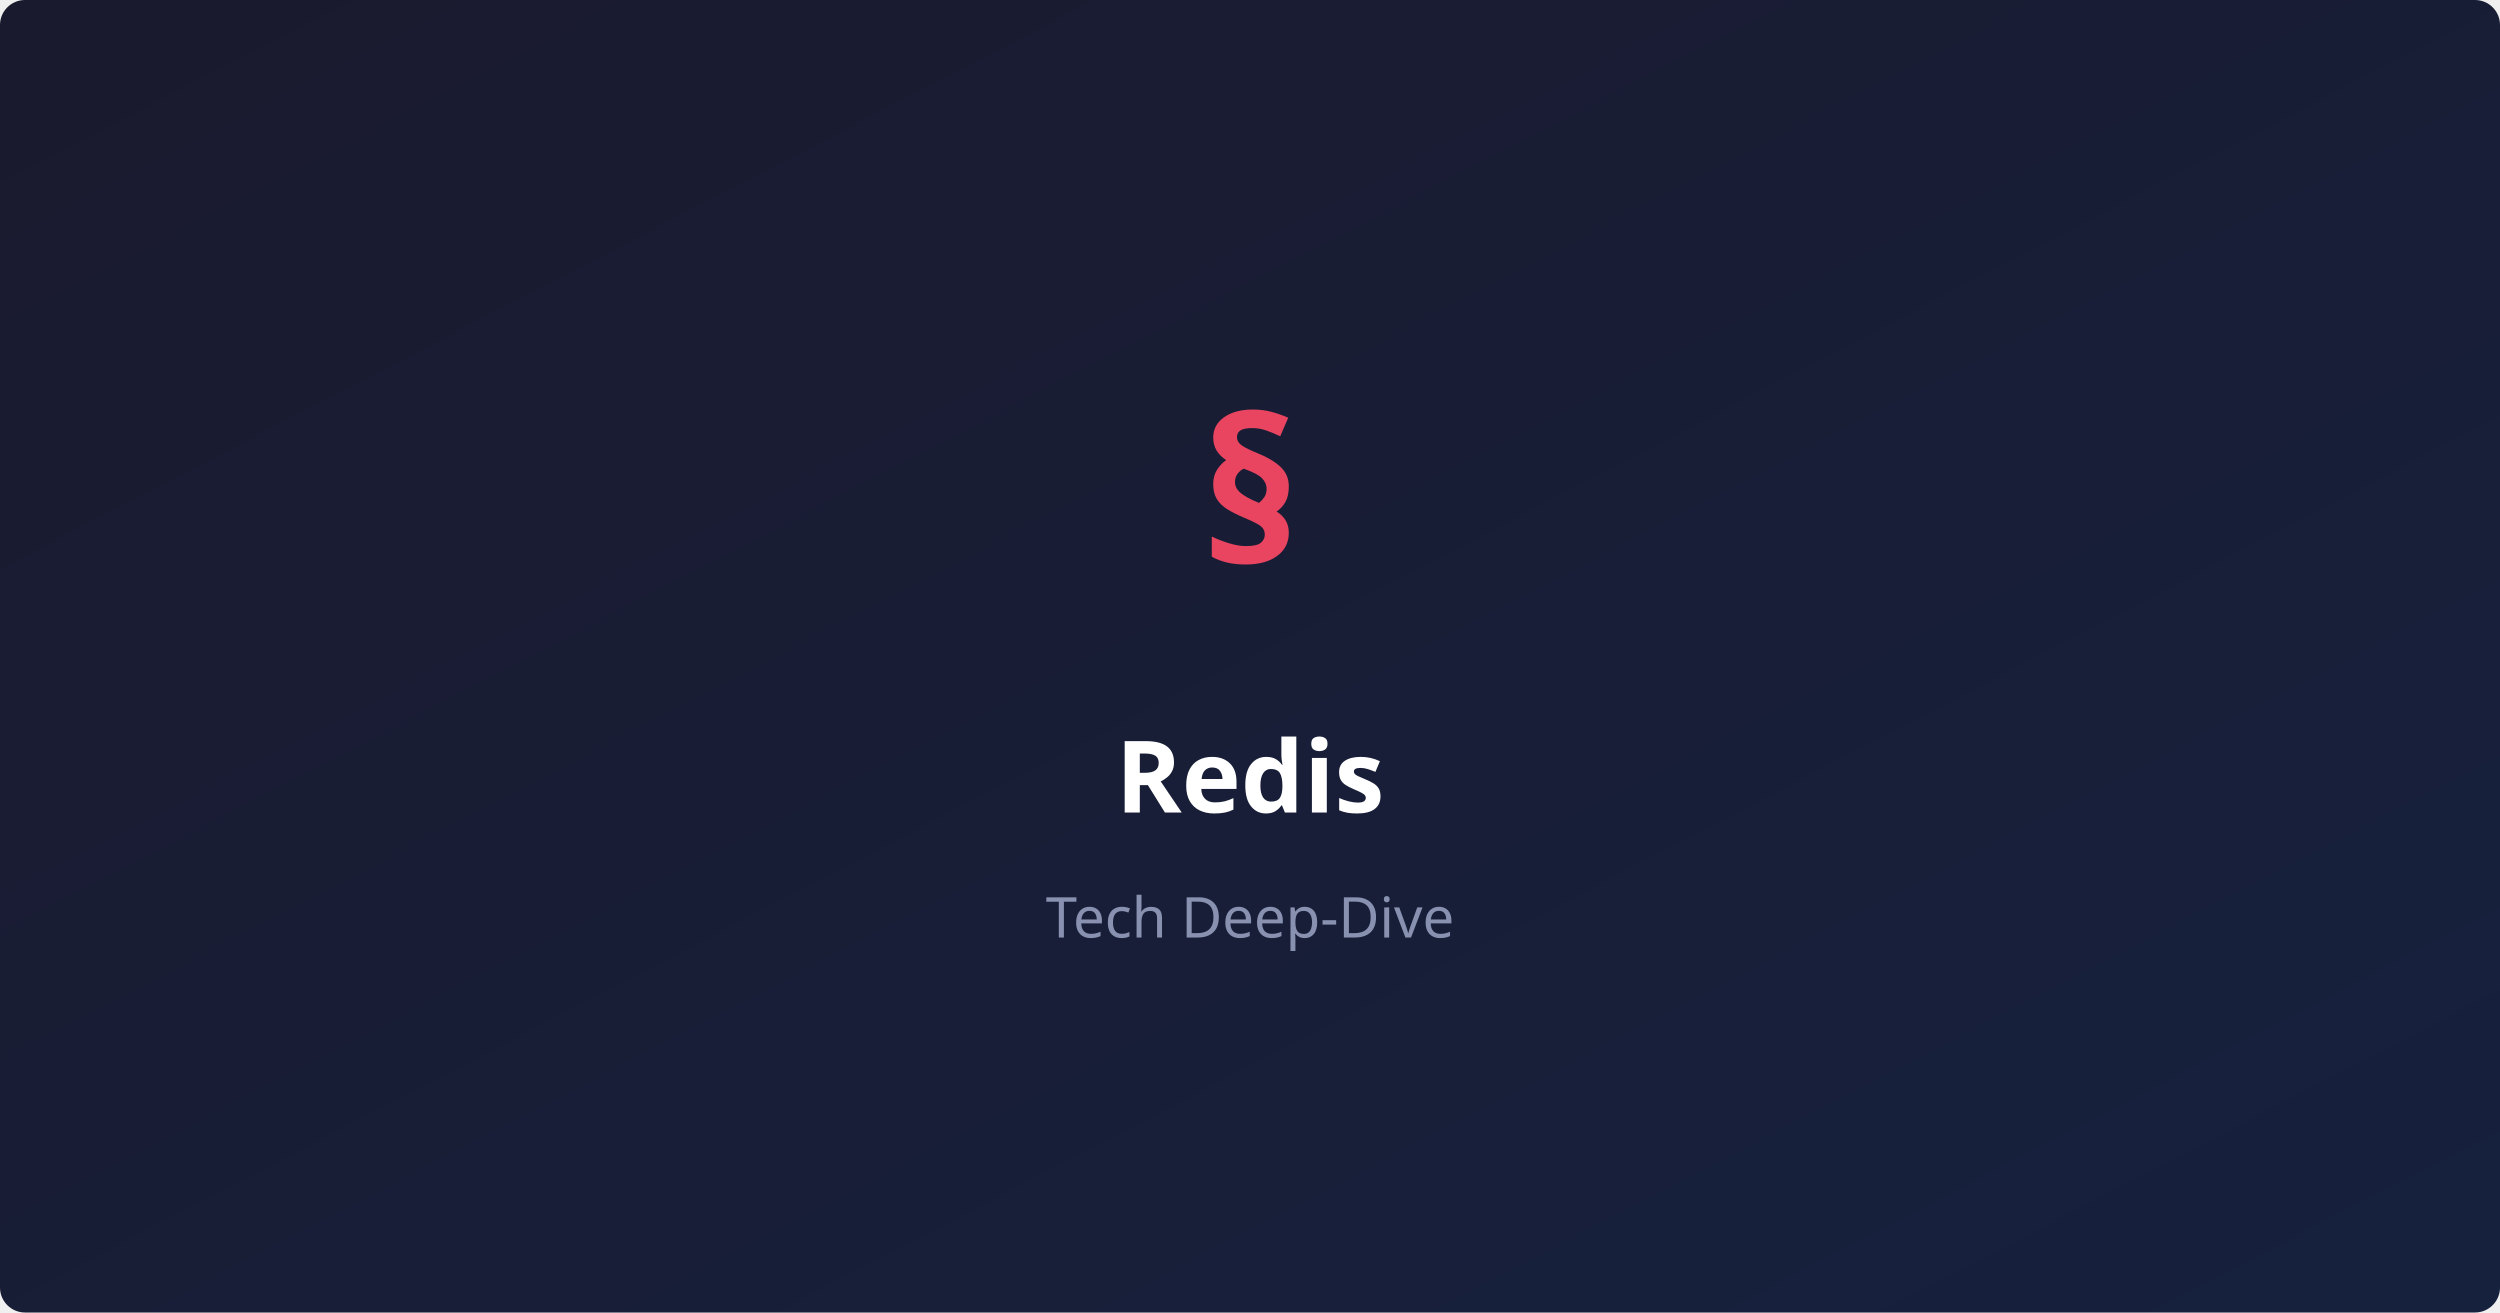
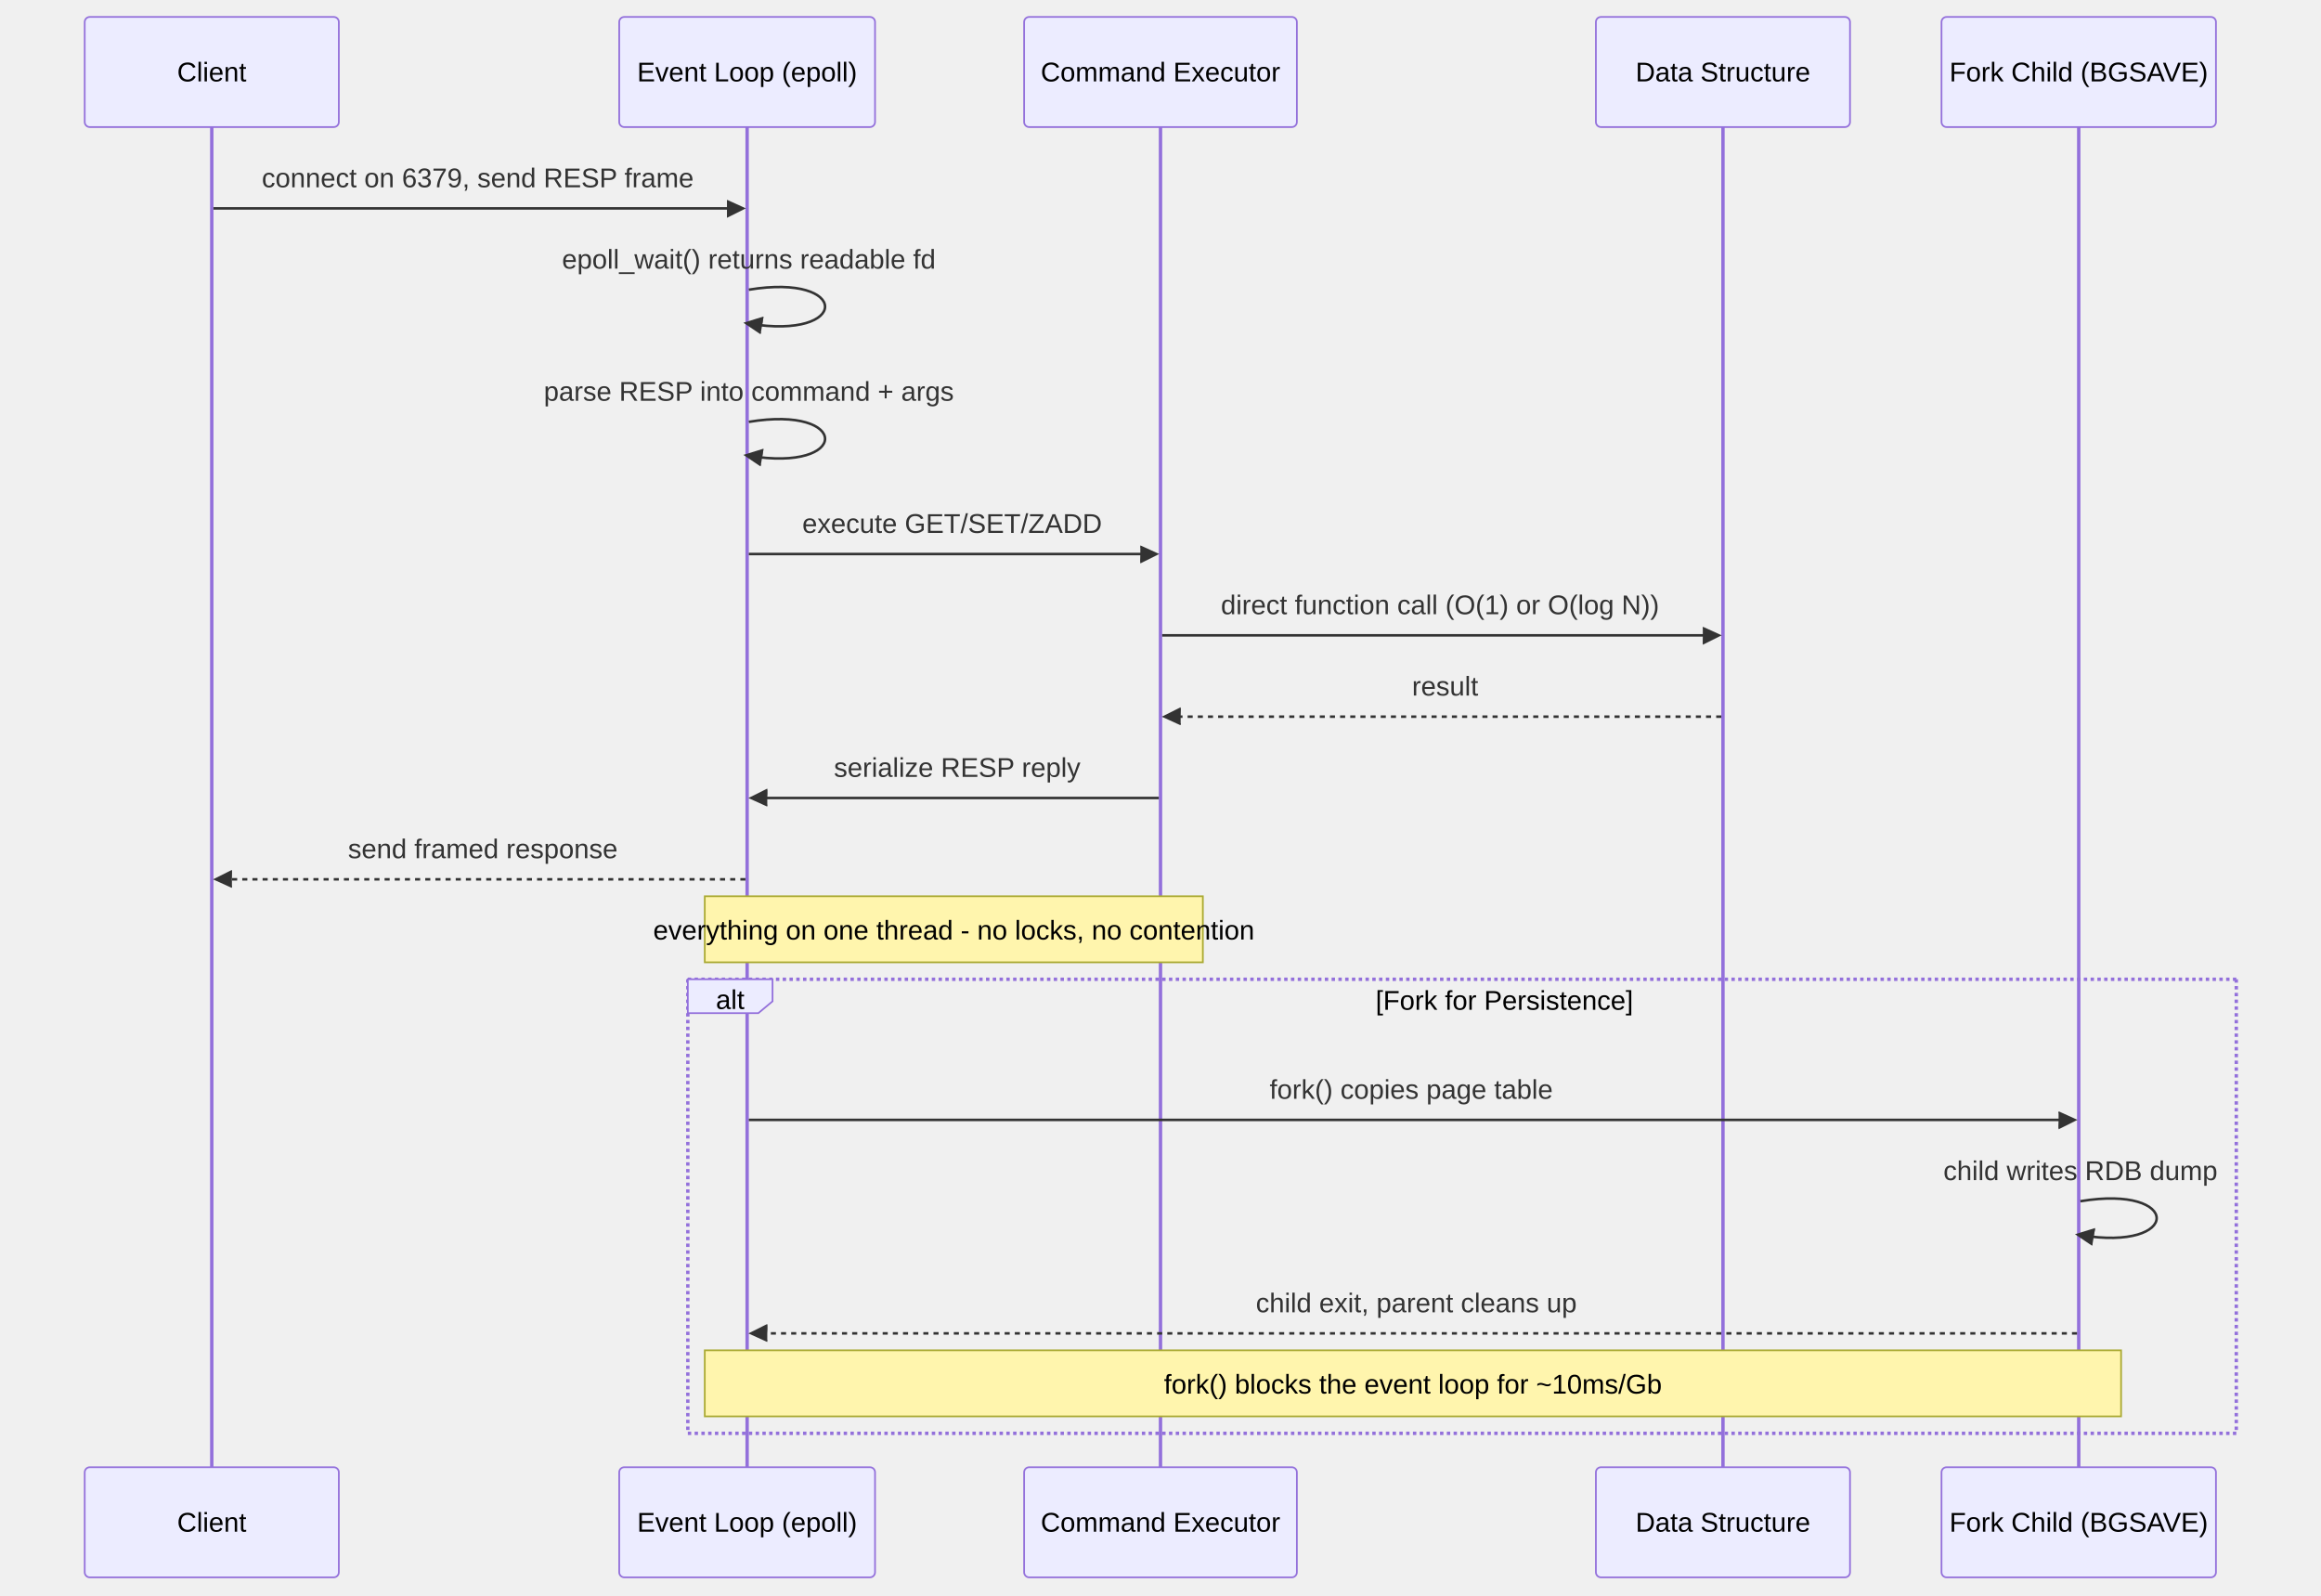
- <svg xmlns="http://www.w3.org/2000/svg" viewBox="0 0 800 420" width="800" height="420">
+ <svg xmlns="http://www.w3.org/2000/svg" id="container" width="1370" height="942" viewBox="-50 -10 1370 942" role="graphics-document document" aria-roledescription="sequence">
+   <g>
+     <rect x="1096" y="856" fill="#eaeaea" stroke="#666" width="162" height="65" name="FS" rx="3" ry="3" class="actor actor-bottom" />
+     <text x="1177" y="888.5" dominant-baseline="central" alignment-baseline="central" class="actor actor-box" style="text-anchor: middle; font-size: 16px; font-weight: 400;">
+       <tspan x="1177" dy="0">Fork Child (BGSAVE)</tspan>
+     </text>
+   </g>
+   <g>
+     <rect x="892" y="856" fill="#eaeaea" stroke="#666" width="150" height="65" name="DS" rx="3" ry="3" class="actor actor-bottom" />
+     <text x="967" y="888.5" dominant-baseline="central" alignment-baseline="central" class="actor actor-box" style="text-anchor: middle; font-size: 16px; font-weight: 400;">
+       <tspan x="967" dy="0">Data Structure</tspan>
+     </text>
+   </g>
+   <g>
+     <rect x="554.5" y="856" fill="#eaeaea" stroke="#666" width="161" height="65" name="EX" rx="3" ry="3" class="actor actor-bottom" />
+     <text x="635" y="888.5" dominant-baseline="central" alignment-baseline="central" class="actor actor-box" style="text-anchor: middle; font-size: 16px; font-weight: 400;">
+       <tspan x="635" dy="0">Command Executor</tspan>
+     </text>
+   </g>
+   <g>
+     <rect x="315.5" y="856" fill="#eaeaea" stroke="#666" width="151" height="65" name="EP" rx="3" ry="3" class="actor actor-bottom" />
+     <text x="391" y="888.5" dominant-baseline="central" alignment-baseline="central" class="actor actor-box" style="text-anchor: middle; font-size: 16px; font-weight: 400;">
+       <tspan x="391" dy="0">Event Loop (epoll)</tspan>
+     </text>
+   </g>
+   <g>
+     <rect x="0" y="856" fill="#eaeaea" stroke="#666" width="150" height="65" name="C" rx="3" ry="3" class="actor actor-bottom" />
+     <text x="75" y="888.5" dominant-baseline="central" alignment-baseline="central" class="actor actor-box" style="text-anchor: middle; font-size: 16px; font-weight: 400;">
+       <tspan x="75" dy="0">Client</tspan>
+     </text>
+   </g>
+   <g>
+     <line id="actor4" x1="1177" y1="65" x2="1177" y2="856" class="actor-line 200" stroke-width="0.5px" stroke="#999" name="FS" data-et="life-line" data-id="FS" />
+     <g id="root-4" data-et="participant" data-type="participant" data-id="FS">
+       <rect x="1096" y="0" fill="#eaeaea" stroke="#666" width="162" height="65" name="FS" rx="3" ry="3" class="actor actor-top" />
+       <text x="1177" y="32.5" dominant-baseline="central" alignment-baseline="central" class="actor actor-box" style="text-anchor: middle; font-size: 16px; font-weight: 400;">
+         <tspan x="1177" dy="0">Fork Child (BGSAVE)</tspan>
+       </text>
+     </g>
+   </g>
+   <g>
+     <line id="actor3" x1="967" y1="65" x2="967" y2="856" class="actor-line 200" stroke-width="0.5px" stroke="#999" name="DS" data-et="life-line" data-id="DS" />
+     <g id="root-3" data-et="participant" data-type="participant" data-id="DS">
+       <rect x="892" y="0" fill="#eaeaea" stroke="#666" width="150" height="65" name="DS" rx="3" ry="3" class="actor actor-top" />
+       <text x="967" y="32.5" dominant-baseline="central" alignment-baseline="central" class="actor actor-box" style="text-anchor: middle; font-size: 16px; font-weight: 400;">
+         <tspan x="967" dy="0">Data Structure</tspan>
+       </text>
+     </g>
+   </g>
+   <g>
+     <line id="actor2" x1="635" y1="65" x2="635" y2="856" class="actor-line 200" stroke-width="0.5px" stroke="#999" name="EX" data-et="life-line" data-id="EX" />
+     <g id="root-2" data-et="participant" data-type="participant" data-id="EX">
+       <rect x="554.5" y="0" fill="#eaeaea" stroke="#666" width="161" height="65" name="EX" rx="3" ry="3" class="actor actor-top" />
+       <text x="635" y="32.5" dominant-baseline="central" alignment-baseline="central" class="actor actor-box" style="text-anchor: middle; font-size: 16px; font-weight: 400;">
+         <tspan x="635" dy="0">Command Executor</tspan>
+       </text>
+     </g>
+   </g>
+   <g>
+     <line id="actor1" x1="391" y1="65" x2="391" y2="856" class="actor-line 200" stroke-width="0.5px" stroke="#999" name="EP" data-et="life-line" data-id="EP" />
+     <g id="root-1" data-et="participant" data-type="participant" data-id="EP">
+       <rect x="315.5" y="0" fill="#eaeaea" stroke="#666" width="151" height="65" name="EP" rx="3" ry="3" class="actor actor-top" />
+       <text x="391" y="32.5" dominant-baseline="central" alignment-baseline="central" class="actor actor-box" style="text-anchor: middle; font-size: 16px; font-weight: 400;">
+         <tspan x="391" dy="0">Event Loop (epoll)</tspan>
+       </text>
+     </g>
+   </g>
+   <g>
+     <line id="actor0" x1="75" y1="65" x2="75" y2="856" class="actor-line 200" stroke-width="0.5px" stroke="#999" name="C" data-et="life-line" data-id="C" />
+     <g id="root-0" data-et="participant" data-type="participant" data-id="C">
+       <rect x="0" y="0" fill="#eaeaea" stroke="#666" width="150" height="65" name="C" rx="3" ry="3" class="actor actor-top" />
+       <text x="75" y="32.5" dominant-baseline="central" alignment-baseline="central" class="actor actor-box" style="text-anchor: middle; font-size: 16px; font-weight: 400;">
+         <tspan x="75" dy="0">Client</tspan>
+       </text>
+     </g>
+   </g>
+   <style>#container{font-family:"trebuchet ms",verdana,arial,sans-serif;font-size:16px;fill:#333;}@keyframes edge-animation-frame{from{stroke-dashoffset:0;}}@keyframes dash{to{stroke-dashoffset:0;}}#container .edge-animation-slow{stroke-dasharray:9,5!important;stroke-dashoffset:900;animation:dash 50s linear infinite;stroke-linecap:round;}#container .edge-animation-fast{stroke-dasharray:9,5!important;stroke-dashoffset:900;animation:dash 20s linear infinite;stroke-linecap:round;}#container .error-icon{fill:#552222;}#container .error-text{fill:#552222;stroke:#552222;}#container .edge-thickness-normal{stroke-width:1px;}#container .edge-thickness-thick{stroke-width:3.5px;}#container .edge-pattern-solid{stroke-dasharray:0;}#container .edge-thickness-invisible{stroke-width:0;fill:none;}#container .edge-pattern-dashed{stroke-dasharray:3;}#container .edge-pattern-dotted{stroke-dasharray:2;}#container .marker{fill:#333333;stroke:#333333;}#container .marker.cross{stroke:#333333;}#container svg{font-family:"trebuchet ms",verdana,arial,sans-serif;font-size:16px;}#container p{margin:0;}#container .actor{stroke:#9370DB;fill:#ECECFF;stroke-width:1;}#container rect.actor.outer-path[data-look="neo"]{filter:drop-shadow(1px 2px 2px rgba(185, 185, 185, 1));}#container rect.note[data-look="neo"]{stroke:#aaaa33;fill:#fff5ad;filter:drop-shadow(1px 2px 2px rgba(185, 185, 185, 1));}#container text.actor&gt;tspan{fill:black;stroke:none;}#container .actor-line{stroke:#9370DB;}#container .innerArc{stroke-width:1.5;stroke-dasharray:none;}#container .messageLine0{stroke-width:1.5;stroke-dasharray:none;stroke:#333;}#container .messageLine1{stroke-width:1.5;stroke-dasharray:2,2;stroke:#333;}#container [id$="-arrowhead"] path{fill:#333;stroke:#333;}#container .sequenceNumber{fill:white;}#container [id$="-sequencenumber"]{fill:#333;}#container [id$="-crosshead"] path{fill:#333;stroke:#333;}#container .messageText{fill:#333;stroke:none;}#container .labelBox{stroke:#9370DB;fill:#ECECFF;filter:none;}#container .labelText,#container .labelText&gt;tspan{fill:black;stroke:none;}#container .loopText,#container .loopText&gt;tspan{fill:black;stroke:none;}#container .sectionTitle,#container .sectionTitle&gt;tspan{fill:black;stroke:none;}#container .loopLine{stroke-width:2px;stroke-dasharray:2,2;stroke:#9370DB;fill:#9370DB;}#container .note{stroke:#aaaa33;fill:#fff5ad;}#container .noteText,#container .noteText&gt;tspan{fill:black;stroke:none;font-weight:normal;}#container .activation0{fill:#f4f4f4;stroke:#666;}#container .activation1{fill:#f4f4f4;stroke:#666;}#container .activation2{fill:#f4f4f4;stroke:#666;}#container .actorPopupMenu{position:absolute;}#container .actorPopupMenuPanel{position:absolute;fill:#ECECFF;box-shadow:0px 8px 16px 0px rgba(0,0,0,0.2);filter:drop-shadow(3px 5px 2px rgb(0 0 0 / 0.4));}#container .actor-man circle,#container line{fill:#ECECFF;stroke-width:2px;}#container g rect.rect{filter:drop-shadow(1px 2px 2px rgba(185, 185, 185, 1));stroke:#9370DB;}#container .node .neo-node{stroke:#9370DB;}#container [data-look="neo"].node rect,#container [data-look="neo"].cluster rect,#container [data-look="neo"].node polygon{stroke:#9370DB;filter:drop-shadow(1px 2px 2px rgba(185, 185, 185, 1));}#container [data-look="neo"].node path{stroke:#9370DB;stroke-width:1px;}#container [data-look="neo"].node .outer-path{filter:drop-shadow(1px 2px 2px rgba(185, 185, 185, 1));}#container [data-look="neo"].node .neo-line path{stroke:#9370DB;filter:none;}#container [data-look="neo"].node circle{stroke:#9370DB;filter:drop-shadow(1px 2px 2px rgba(185, 185, 185, 1));}#container [data-look="neo"].node circle .state-start{fill:#000000;}#container [data-look="neo"].icon-shape .icon{fill:#9370DB;filter:drop-shadow(1px 2px 2px rgba(185, 185, 185, 1));}#container [data-look="neo"].icon-shape .icon-neo path{stroke:#9370DB;filter:drop-shadow(1px 2px 2px rgba(185, 185, 185, 1));}#container :root{--mermaid-font-family:"trebuchet ms",verdana,arial,sans-serif;}</style>
+   <g />
  <defs>
-     <linearGradient id="bg" x1="0" y1="0" x2="1" y2="1">
-       <stop offset="0%" stop-color="#1a1a2e" />
-       <stop offset="100%" stop-color="#16213e" />
-     </linearGradient>
+     <symbol id="container-computer" width="24" height="24">
+       <path transform="scale(.5)" d="M2 2v13h20v-13h-20zm18 11h-16v-9h16v9zm-10.228 6l.466-1h3.524l.467 1h-4.457zm14.228 3h-24l2-6h2.104l-1.33 4h18.45l-1.297-4h2.073l2 6zm-5-10h-14v-7h14v7z" />
+     </symbol>
  </defs>
-   <rect width="800" height="420" fill="url(#bg)" rx="8" />
-   <text x="400" y="180" text-anchor="middle" font-family="system-ui,sans-serif" font-size="64" font-weight="bold" fill="#e94560">§</text>
-   <text x="400" y="260" text-anchor="middle" font-family="system-ui,sans-serif" font-size="32" font-weight="bold" fill="#ffffff">Redis</text>
-   <text x="400" y="300" text-anchor="middle" font-family="system-ui,sans-serif" font-size="18" fill="#8892b0">Tech Deep-Dive</text>
+   <defs>
+     <symbol id="container-database" fill-rule="evenodd" clip-rule="evenodd">
+       <path transform="scale(.5)" d="M12.258.001l.256.004.255.005.253.008.251.01.249.012.247.015.246.016.242.019.241.02.239.023.236.024.233.027.231.028.229.031.225.032.223.034.22.036.217.038.214.04.211.041.208.043.205.045.201.046.198.048.194.05.191.051.187.053.183.054.18.056.175.057.172.059.168.06.163.061.16.063.155.064.15.066.074.033.073.033.071.034.07.034.069.035.068.035.067.035.066.035.064.036.064.036.062.036.06.036.06.037.058.037.058.037.055.038.055.038.053.038.052.038.051.039.05.039.048.039.047.039.045.04.044.04.043.04.041.04.04.041.039.041.037.041.036.041.034.041.033.042.032.042.03.042.029.042.027.042.026.043.024.043.023.043.021.043.02.043.018.044.017.043.015.044.013.044.012.044.011.045.009.044.007.045.006.045.004.045.002.045.001.045v17l-.001.045-.002.045-.004.045-.006.045-.007.045-.009.044-.011.045-.012.044-.013.044-.015.044-.017.043-.018.044-.02.043-.021.043-.023.043-.024.043-.026.043-.027.042-.029.042-.03.042-.032.042-.033.042-.034.041-.036.041-.037.041-.039.041-.04.041-.041.04-.043.04-.044.04-.045.04-.047.039-.048.039-.05.039-.051.039-.052.038-.053.038-.055.038-.055.038-.058.037-.058.037-.06.037-.06.036-.062.036-.064.036-.064.036-.066.035-.067.035-.068.035-.069.035-.07.034-.071.034-.073.033-.074.033-.15.066-.155.064-.16.063-.163.061-.168.06-.172.059-.175.057-.18.056-.183.054-.187.053-.191.051-.194.05-.198.048-.201.046-.205.045-.208.043-.211.041-.214.04-.217.038-.22.036-.223.034-.225.032-.229.031-.231.028-.233.027-.236.024-.239.023-.241.02-.242.019-.246.016-.247.015-.249.012-.251.01-.253.008-.255.005-.256.004-.258.001-.258-.001-.256-.004-.255-.005-.253-.008-.251-.01-.249-.012-.247-.015-.245-.016-.243-.019-.241-.02-.238-.023-.236-.024-.234-.027-.231-.028-.228-.031-.226-.032-.223-.034-.22-.036-.217-.038-.214-.04-.211-.041-.208-.043-.204-.045-.201-.046-.198-.048-.195-.05-.19-.051-.187-.053-.184-.054-.179-.056-.176-.057-.172-.059-.167-.06-.164-.061-.159-.063-.155-.064-.151-.066-.074-.033-.072-.033-.072-.034-.07-.034-.069-.035-.068-.035-.067-.035-.066-.035-.064-.036-.063-.036-.062-.036-.061-.036-.06-.037-.058-.037-.057-.037-.056-.038-.055-.038-.053-.038-.052-.038-.051-.039-.049-.039-.049-.039-.046-.039-.046-.04-.044-.04-.043-.04-.041-.04-.04-.041-.039-.041-.037-.041-.036-.041-.034-.041-.033-.042-.032-.042-.03-.042-.029-.042-.027-.042-.026-.043-.024-.043-.023-.043-.021-.043-.02-.043-.018-.044-.017-.043-.015-.044-.013-.044-.012-.044-.011-.045-.009-.044-.007-.045-.006-.045-.004-.045-.002-.045-.001-.045v-17l.001-.045.002-.045.004-.045.006-.045.007-.045.009-.044.011-.045.012-.044.013-.044.015-.044.017-.043.018-.044.02-.043.021-.043.023-.043.024-.043.026-.043.027-.042.029-.042.03-.042.032-.042.033-.042.034-.041.036-.041.037-.041.039-.041.04-.041.041-.04.043-.04.044-.04.046-.04.046-.039.049-.039.049-.039.051-.039.052-.038.053-.038.055-.038.056-.038.057-.037.058-.037.06-.037.061-.036.062-.036.063-.036.064-.036.066-.035.067-.035.068-.035.069-.035.07-.034.072-.034.072-.033.074-.033.151-.066.155-.064.159-.063.164-.061.167-.06.172-.059.176-.057.179-.056.184-.054.187-.053.19-.051.195-.05.198-.048.201-.046.204-.045.208-.043.211-.041.214-.04.217-.038.22-.036.223-.034.226-.032.228-.031.231-.028.234-.027.236-.024.238-.023.241-.02.243-.019.245-.016.247-.015.249-.012.251-.01.253-.008.255-.005.256-.004.258-.001.258.001zm-9.258 20.499v.01l.001.021.003.021.004.022.005.021.006.022.007.022.009.023.01.022.011.023.012.023.013.023.015.023.016.024.017.023.018.024.019.024.021.024.022.025.023.024.024.025.052.049.056.05.061.051.066.051.07.051.075.051.079.052.084.052.088.052.092.052.097.052.102.051.105.052.11.052.114.051.119.051.123.051.127.05.131.05.135.05.139.048.144.049.147.047.152.047.155.047.16.045.163.045.167.043.171.043.176.041.178.041.183.039.187.039.19.037.194.035.197.035.202.033.204.031.209.03.212.029.216.027.219.025.222.024.226.021.23.02.233.018.236.016.24.015.243.012.246.01.249.008.253.005.256.004.259.001.26-.001.257-.004.254-.005.25-.008.247-.011.244-.012.241-.014.237-.016.233-.018.231-.021.226-.021.224-.024.22-.026.216-.027.212-.028.21-.031.205-.031.202-.034.198-.034.194-.036.191-.037.187-.039.183-.04.179-.04.175-.042.172-.043.168-.044.163-.045.16-.046.155-.046.152-.047.148-.048.143-.049.139-.049.136-.05.131-.05.126-.05.123-.051.118-.052.114-.051.11-.052.106-.052.101-.052.096-.052.092-.052.088-.053.083-.051.079-.052.074-.052.07-.051.065-.051.06-.051.056-.05.051-.05.023-.024.023-.025.021-.024.02-.024.019-.024.018-.024.017-.024.015-.023.014-.024.013-.023.012-.023.01-.023.01-.022.008-.022.006-.022.006-.022.004-.022.004-.021.001-.021.001-.021v-4.127l-.077.055-.08.053-.083.054-.085.053-.087.052-.09.052-.093.051-.095.05-.097.05-.1.049-.102.049-.105.048-.106.047-.109.047-.111.046-.114.045-.115.045-.118.044-.12.043-.122.042-.124.042-.126.041-.128.04-.13.04-.132.038-.134.038-.135.037-.138.037-.139.035-.142.035-.143.034-.144.033-.147.032-.148.031-.15.03-.151.03-.153.029-.154.027-.156.027-.158.026-.159.025-.161.024-.162.023-.163.022-.165.021-.166.02-.167.019-.169.018-.169.017-.171.016-.173.015-.173.014-.175.013-.175.012-.177.011-.178.01-.179.008-.179.008-.181.006-.182.005-.182.004-.184.003-.184.002h-.37l-.184-.002-.184-.003-.182-.004-.182-.005-.181-.006-.179-.008-.179-.008-.178-.01-.176-.011-.176-.012-.175-.013-.173-.014-.172-.015-.171-.016-.17-.017-.169-.018-.167-.019-.166-.02-.165-.021-.163-.022-.162-.023-.161-.024-.159-.025-.157-.026-.156-.027-.155-.027-.153-.029-.151-.03-.15-.03-.148-.031-.146-.032-.145-.033-.143-.034-.141-.035-.14-.035-.137-.037-.136-.037-.134-.038-.132-.038-.13-.04-.128-.04-.126-.041-.124-.042-.122-.042-.12-.044-.117-.043-.116-.045-.113-.045-.112-.046-.109-.047-.106-.047-.105-.048-.102-.049-.1-.049-.097-.05-.095-.05-.093-.052-.09-.051-.087-.052-.085-.053-.083-.054-.08-.054-.077-.054v4.127zm0-5.654v.011l.001.021.003.021.004.021.005.022.006.022.007.022.009.022.01.022.011.023.012.023.013.023.015.024.016.023.017.024.018.024.019.024.021.024.022.024.023.025.024.024.052.05.056.05.061.05.066.051.07.051.075.052.079.051.084.052.088.052.092.052.097.052.102.052.105.052.11.051.114.051.119.052.123.05.127.051.131.05.135.049.139.049.144.048.147.048.152.047.155.046.16.045.163.045.167.044.171.042.176.042.178.04.183.04.187.038.19.037.194.036.197.034.202.033.204.032.209.03.212.028.216.027.219.025.222.024.226.022.23.02.233.018.236.016.24.014.243.012.246.01.249.008.253.006.256.003.259.001.26-.001.257-.003.254-.006.25-.008.247-.01.244-.012.241-.015.237-.016.233-.018.231-.02.226-.022.224-.024.22-.025.216-.027.212-.029.21-.03.205-.032.202-.033.198-.035.194-.036.191-.037.187-.039.183-.039.179-.041.175-.042.172-.043.168-.044.163-.045.16-.045.155-.047.152-.047.148-.048.143-.048.139-.05.136-.049.131-.05.126-.051.123-.051.118-.051.114-.052.11-.052.106-.052.101-.052.096-.052.092-.052.088-.052.083-.052.079-.052.074-.051.07-.052.065-.051.06-.05.056-.051.051-.049.023-.025.023-.024.021-.025.02-.024.019-.024.018-.024.017-.024.015-.023.014-.023.013-.024.012-.022.01-.023.01-.023.008-.022.006-.022.006-.022.004-.021.004-.022.001-.021.001-.021v-4.139l-.077.054-.08.054-.083.054-.085.052-.087.053-.09.051-.093.051-.095.051-.097.05-.1.049-.102.049-.105.048-.106.047-.109.047-.111.046-.114.045-.115.044-.118.044-.12.044-.122.042-.124.042-.126.041-.128.04-.13.039-.132.039-.134.038-.135.037-.138.036-.139.036-.142.035-.143.033-.144.033-.147.033-.148.031-.15.03-.151.03-.153.028-.154.028-.156.027-.158.026-.159.025-.161.024-.162.023-.163.022-.165.021-.166.02-.167.019-.169.018-.169.017-.171.016-.173.015-.173.014-.175.013-.175.012-.177.011-.178.009-.179.009-.179.007-.181.007-.182.005-.182.004-.184.003-.184.002h-.37l-.184-.002-.184-.003-.182-.004-.182-.005-.181-.007-.179-.007-.179-.009-.178-.009-.176-.011-.176-.012-.175-.013-.173-.014-.172-.015-.171-.016-.17-.017-.169-.018-.167-.019-.166-.02-.165-.021-.163-.022-.162-.023-.161-.024-.159-.025-.157-.026-.156-.027-.155-.028-.153-.028-.151-.03-.15-.03-.148-.031-.146-.033-.145-.033-.143-.033-.141-.035-.14-.036-.137-.036-.136-.037-.134-.038-.132-.039-.13-.039-.128-.04-.126-.041-.124-.042-.122-.043-.12-.043-.117-.044-.116-.044-.113-.046-.112-.046-.109-.046-.106-.047-.105-.048-.102-.049-.1-.049-.097-.05-.095-.051-.093-.051-.09-.051-.087-.053-.085-.052-.083-.054-.08-.054-.077-.054v4.139zm0-5.666v.011l.001.02.003.022.004.021.005.022.006.021.007.022.009.023.01.022.011.023.012.023.013.023.015.023.016.024.017.024.018.023.019.024.021.025.022.024.023.024.024.025.052.05.056.05.061.05.066.051.07.051.075.052.079.051.084.052.088.052.092.052.097.052.102.052.105.051.11.052.114.051.119.051.123.051.127.05.131.05.135.05.139.049.144.048.147.048.152.047.155.046.16.045.163.045.167.043.171.043.176.042.178.04.183.04.187.038.19.037.194.036.197.034.202.033.204.032.209.03.212.028.216.027.219.025.222.024.226.021.23.02.233.018.236.017.24.014.243.012.246.01.249.008.253.006.256.003.259.001.26-.001.257-.003.254-.006.25-.008.247-.01.244-.013.241-.014.237-.016.233-.018.231-.02.226-.022.224-.024.22-.025.216-.027.212-.029.21-.03.205-.032.202-.033.198-.035.194-.036.191-.037.187-.039.183-.039.179-.041.175-.042.172-.043.168-.044.163-.045.16-.045.155-.047.152-.047.148-.048.143-.049.139-.049.136-.049.131-.051.126-.05.123-.051.118-.052.114-.051.11-.052.106-.052.101-.052.096-.052.092-.052.088-.052.083-.052.079-.052.074-.052.07-.051.065-.051.06-.051.056-.05.051-.049.023-.025.023-.025.021-.024.02-.024.019-.024.018-.024.017-.024.015-.023.014-.024.013-.023.012-.023.01-.022.01-.023.008-.022.006-.022.006-.022.004-.022.004-.021.001-.021.001-.021v-4.153l-.077.054-.08.054-.083.053-.085.053-.087.053-.09.051-.093.051-.095.051-.097.05-.1.049-.102.048-.105.048-.106.048-.109.046-.111.046-.114.046-.115.044-.118.044-.12.043-.122.043-.124.042-.126.041-.128.04-.13.039-.132.039-.134.038-.135.037-.138.036-.139.036-.142.034-.143.034-.144.033-.147.032-.148.032-.15.03-.151.03-.153.028-.154.028-.156.027-.158.026-.159.024-.161.024-.162.023-.163.023-.165.021-.166.02-.167.019-.169.018-.169.017-.171.016-.173.015-.173.014-.175.013-.175.012-.177.01-.178.01-.179.009-.179.007-.181.006-.182.006-.182.004-.184.003-.184.001-.185.001-.185-.001-.184-.001-.184-.003-.182-.004-.182-.006-.181-.006-.179-.007-.179-.009-.178-.01-.176-.01-.176-.012-.175-.013-.173-.014-.172-.015-.171-.016-.17-.017-.169-.018-.167-.019-.166-.02-.165-.021-.163-.023-.162-.023-.161-.024-.159-.024-.157-.026-.156-.027-.155-.028-.153-.028-.151-.03-.15-.03-.148-.032-.146-.032-.145-.033-.143-.034-.141-.034-.14-.036-.137-.036-.136-.037-.134-.038-.132-.039-.13-.039-.128-.041-.126-.041-.124-.041-.122-.043-.12-.043-.117-.044-.116-.044-.113-.046-.112-.046-.109-.046-.106-.048-.105-.048-.102-.048-.1-.05-.097-.049-.095-.051-.093-.051-.09-.052-.087-.052-.085-.053-.083-.053-.08-.054-.077-.054v4.153zm8.74-8.179l-.257.004-.254.005-.25.008-.247.011-.244.012-.241.014-.237.016-.233.018-.231.021-.226.022-.224.023-.22.026-.216.027-.212.028-.21.031-.205.032-.202.033-.198.034-.194.036-.191.038-.187.038-.183.04-.179.041-.175.042-.172.043-.168.043-.163.045-.16.046-.155.046-.152.048-.148.048-.143.048-.139.049-.136.05-.131.05-.126.051-.123.051-.118.051-.114.052-.11.052-.106.052-.101.052-.096.052-.092.052-.088.052-.083.052-.079.052-.074.051-.07.052-.065.051-.06.05-.056.05-.051.05-.023.025-.023.024-.021.024-.02.025-.019.024-.018.024-.017.023-.015.024-.014.023-.013.023-.012.023-.01.023-.01.022-.008.022-.006.023-.006.021-.004.022-.004.021-.001.021-.001.021.001.021.001.021.004.021.004.022.006.021.006.023.008.022.01.022.01.023.012.023.013.023.014.023.015.024.017.023.018.024.019.024.02.025.021.024.023.024.023.025.051.05.056.05.06.05.065.051.07.052.074.051.079.052.083.052.088.052.092.052.096.052.101.052.106.052.11.052.114.052.118.051.123.051.126.051.131.05.136.05.139.049.143.048.148.048.152.048.155.046.16.046.163.045.168.043.172.043.175.042.179.041.183.04.187.038.191.038.194.036.198.034.202.033.205.032.21.031.212.028.216.027.22.026.224.023.226.022.231.021.233.018.237.016.241.014.244.012.247.011.25.008.254.005.257.004.26.001.26-.001.257-.004.254-.005.25-.008.247-.011.244-.012.241-.014.237-.016.233-.018.231-.021.226-.022.224-.023.22-.026.216-.027.212-.028.21-.031.205-.032.202-.033.198-.034.194-.036.191-.038.187-.038.183-.04.179-.041.175-.042.172-.043.168-.043.163-.045.16-.046.155-.046.152-.048.148-.048.143-.048.139-.049.136-.05.131-.05.126-.051.123-.051.118-.051.114-.052.11-.052.106-.052.101-.052.096-.052.092-.052.088-.052.083-.052.079-.052.074-.051.07-.052.065-.051.06-.05.056-.05.051-.05.023-.025.023-.024.021-.024.02-.025.019-.024.018-.024.017-.023.015-.024.014-.023.013-.023.012-.023.01-.023.01-.022.008-.022.006-.023.006-.021.004-.022.004-.021.001-.021.001-.021-.001-.021-.001-.021-.004-.021-.004-.022-.006-.021-.006-.023-.008-.022-.01-.022-.01-.023-.012-.023-.013-.023-.014-.023-.015-.024-.017-.023-.018-.024-.019-.024-.02-.025-.021-.024-.023-.024-.023-.025-.051-.05-.056-.05-.06-.05-.065-.051-.07-.052-.074-.051-.079-.052-.083-.052-.088-.052-.092-.052-.096-.052-.101-.052-.106-.052-.11-.052-.114-.052-.118-.051-.123-.051-.126-.051-.131-.05-.136-.05-.139-.049-.143-.048-.148-.048-.152-.048-.155-.046-.16-.046-.163-.045-.168-.043-.172-.043-.175-.042-.179-.041-.183-.04-.187-.038-.191-.038-.194-.036-.198-.034-.202-.033-.205-.032-.21-.031-.212-.028-.216-.027-.22-.026-.224-.023-.226-.022-.231-.021-.233-.018-.237-.016-.241-.014-.244-.012-.247-.011-.25-.008-.254-.005-.257-.004-.26-.001-.26.001z" />
+     </symbol>
+   </defs>
+   <defs>
+     <symbol id="container-clock" width="24" height="24">
+       <path transform="scale(.5)" d="M12 2c5.514 0 10 4.486 10 10s-4.486 10-10 10-10-4.486-10-10 4.486-10 10-10zm0-2c-6.627 0-12 5.373-12 12s5.373 12 12 12 12-5.373 12-12-5.373-12-12-12zm5.848 12.459c.202.038.202.333.001.372-1.907.361-6.045 1.111-6.547 1.111-.719 0-1.301-.582-1.301-1.301 0-.512.77-5.447 1.125-7.445.034-.192.312-.181.343.014l.985 6.238 5.394 1.011z" />
+     </symbol>
+   </defs>
+   <defs>
+     <marker id="container-arrowhead" refX="7.9" refY="5" markerUnits="userSpaceOnUse" markerWidth="12" markerHeight="12" orient="auto-start-reverse">
+       <path d="M -1 0 L 10 5 L 0 10 z" />
+     </marker>
+   </defs>
+   <defs>
+     <marker id="container-crosshead" markerWidth="15" markerHeight="8" orient="auto" refX="4" refY="4.5">
+       <path fill="none" stroke="#000000" stroke-width="1pt" d="M 1,2 L 6,7 M 6,2 L 1,7" style="stroke-dasharray: 0, 0;" />
+     </marker>
+   </defs>
+   <defs>
+     <marker id="container-filled-head" refX="15.5" refY="7" markerWidth="20" markerHeight="28" orient="auto">
+       <path d="M 18,7 L9,13 L14,7 L9,1 Z" />
+     </marker>
+   </defs>
+   <defs>
+     <marker id="container-sequencenumber" refX="15" refY="15" markerWidth="60" markerHeight="40" orient="auto">
+       <circle cx="15" cy="15" r="6" />
+     </marker>
+   </defs>
+   <defs>
+     <marker id="container-solidTopArrowHead" refX="7.9" refY="7.25" markerUnits="userSpaceOnUse" markerWidth="12" markerHeight="12" orient="auto-start-reverse">
+       <path d="M 0 0 L 10 8 L 0 8 z" />
+     </marker>
+   </defs>
+   <defs>
+     <marker id="container-solidBottomArrowHead" refX="7.9" refY="0.75" markerUnits="userSpaceOnUse" markerWidth="12" markerHeight="12" orient="auto-start-reverse">
+       <path d="M 0 0 L 10 0 L 0 8 z" />
+     </marker>
+   </defs>
+   <defs>
+     <marker id="container-stickTopArrowHead" refX="7.5" refY="7" markerUnits="userSpaceOnUse" markerWidth="12" markerHeight="12" orient="auto-start-reverse">
+       <path d="M 0 0 L 7 7" stroke="black" stroke-width="1.5" fill="none" />
+     </marker>
+   </defs>
+   <defs>
+     <marker id="container-stickBottomArrowHead" refX="7.5" refY="0" markerUnits="userSpaceOnUse" markerWidth="12" markerHeight="12" orient="auto-start-reverse">
+       <path d="M 0 7 L 7 0" stroke="black" stroke-width="1.5" fill="none" />
+     </marker>
+   </defs>
+   <g data-et="note" data-id="i8">
+     <rect x="366" y="519" fill="#EDF2AE" stroke="#666" width="294" height="39" class="note" />
+     <text x="513" y="524" text-anchor="middle" dominant-baseline="middle" alignment-baseline="middle" class="noteText" dy="1em" style="font-size: 16px; font-weight: 400;">
+       <tspan x="513">everything on one thread - no locks, no contention</tspan>
+     </text>
+   </g>
+   <g data-et="note" data-id="i13">
+     <rect x="366" y="787" fill="#EDF2AE" stroke="#666" width="836" height="39" class="note" />
+     <text x="784" y="792" text-anchor="middle" dominant-baseline="middle" alignment-baseline="middle" class="noteText" dy="1em" style="font-size: 16px; font-weight: 400;">
+       <tspan x="784">fork() blocks the event loop for ~10ms/Gb</tspan>
+     </text>
+   </g>
+   <g data-et="control-structure" data-id="i14">
+     <line x1="356" y1="568" x2="1270" y2="568" class="loopLine" />
+     <line x1="1270" y1="568" x2="1270" y2="836" class="loopLine" />
+     <line x1="356" y1="836" x2="1270" y2="836" class="loopLine" />
+     <line x1="356" y1="568" x2="356" y2="836" class="loopLine" />
+     <polygon points="356,568 406,568 406,581 397.6,588 356,588" class="labelBox" />
+     <text x="381" y="581" text-anchor="middle" dominant-baseline="middle" alignment-baseline="middle" class="labelText" style="font-size: 16px; font-weight: 400;">alt</text>
+     <text x="838" y="586" text-anchor="middle" class="loopText" style="font-size: 16px; font-weight: 400;">
+       <tspan x="838">[Fork for Persistence]</tspan>
+     </text>
+   </g>
+   <text x="232" y="80" text-anchor="middle" dominant-baseline="middle" alignment-baseline="middle" class="messageText" dy="1em" style="font-size: 16px; font-weight: 400;">connect on 6379, send RESP frame</text>
+   <line x1="76" y1="113" x2="387" y2="113" class="messageLine0" data-et="message" data-id="i0" data-from="C" data-to="EP" stroke-width="2" stroke="none" marker-end="url(#container-arrowhead)" style="fill: none;" />
+   <text x="392" y="128" text-anchor="middle" dominant-baseline="middle" alignment-baseline="middle" class="messageText" dy="1em" style="font-size: 16px; font-weight: 400;">epoll_wait() returns readable fd</text>
+   <path d="M 392,161 C 452,151 452,191 392,181" class="messageLine0" data-et="message" data-id="i1" data-from="EP" data-to="EP" stroke-width="2" stroke="none" marker-end="url(#container-arrowhead)" style="fill: none;" />
+   <text x="392" y="206" text-anchor="middle" dominant-baseline="middle" alignment-baseline="middle" class="messageText" dy="1em" style="font-size: 16px; font-weight: 400;">parse RESP into command + args</text>
+   <path d="M 392,239 C 452,229 452,269 392,259" class="messageLine0" data-et="message" data-id="i2" data-from="EP" data-to="EP" stroke-width="2" stroke="none" marker-end="url(#container-arrowhead)" style="fill: none;" />
+   <text x="512" y="284" text-anchor="middle" dominant-baseline="middle" alignment-baseline="middle" class="messageText" dy="1em" style="font-size: 16px; font-weight: 400;">execute GET/SET/ZADD</text>
+   <line x1="392" y1="317" x2="631" y2="317" class="messageLine0" data-et="message" data-id="i3" data-from="EP" data-to="EX" stroke-width="2" stroke="none" marker-end="url(#container-arrowhead)" style="fill: none;" />
+   <text x="800" y="332" text-anchor="middle" dominant-baseline="middle" alignment-baseline="middle" class="messageText" dy="1em" style="font-size: 16px; font-weight: 400;">direct function call (O(1) or O(log N))</text>
+   <line x1="636" y1="365" x2="963" y2="365" class="messageLine0" data-et="message" data-id="i4" data-from="EX" data-to="DS" stroke-width="2" stroke="none" marker-end="url(#container-arrowhead)" style="fill: none;" />
+   <text x="803" y="380" text-anchor="middle" dominant-baseline="middle" alignment-baseline="middle" class="messageText" dy="1em" style="font-size: 16px; font-weight: 400;">result</text>
+   <line x1="966" y1="413" x2="639" y2="413" class="messageLine1" data-et="message" data-id="i5" data-from="DS" data-to="EX" stroke-width="2" stroke="none" marker-end="url(#container-arrowhead)" style="stroke-dasharray: 3, 3; fill: none;" />
+   <text x="515" y="428" text-anchor="middle" dominant-baseline="middle" alignment-baseline="middle" class="messageText" dy="1em" style="font-size: 16px; font-weight: 400;">serialize RESP reply</text>
+   <line x1="634" y1="461" x2="395" y2="461" class="messageLine0" data-et="message" data-id="i6" data-from="EX" data-to="EP" stroke-width="2" stroke="none" marker-end="url(#container-arrowhead)" style="fill: none;" />
+   <text x="235" y="476" text-anchor="middle" dominant-baseline="middle" alignment-baseline="middle" class="messageText" dy="1em" style="font-size: 16px; font-weight: 400;">send framed response</text>
+   <line x1="390" y1="509" x2="79" y2="509" class="messageLine1" data-et="message" data-id="i7" data-from="EP" data-to="C" stroke-width="2" stroke="none" marker-end="url(#container-arrowhead)" style="stroke-dasharray: 3, 3; fill: none;" />
+   <text x="783" y="618" text-anchor="middle" dominant-baseline="middle" alignment-baseline="middle" class="messageText" dy="1em" style="font-size: 16px; font-weight: 400;">fork() copies page table</text>
+   <line x1="392" y1="651" x2="1173" y2="651" class="messageLine0" data-et="message" data-id="i10" data-from="EP" data-to="FS" stroke-width="2" stroke="none" marker-end="url(#container-arrowhead)" style="fill: none;" />
+   <text x="1178" y="666" text-anchor="middle" dominant-baseline="middle" alignment-baseline="middle" class="messageText" dy="1em" style="font-size: 16px; font-weight: 400;">child writes RDB dump</text>
+   <path d="M 1178,699 C 1238,689 1238,729 1178,719" class="messageLine0" data-et="message" data-id="i11" data-from="FS" data-to="FS" stroke-width="2" stroke="none" marker-end="url(#container-arrowhead)" style="fill: none;" />
+   <text x="786" y="744" text-anchor="middle" dominant-baseline="middle" alignment-baseline="middle" class="messageText" dy="1em" style="font-size: 16px; font-weight: 400;">child exit, parent cleans up</text>
+   <line x1="1176" y1="777" x2="395" y2="777" class="messageLine1" data-et="message" data-id="i12" data-from="FS" data-to="EP" stroke-width="2" stroke="none" marker-end="url(#container-arrowhead)" style="stroke-dasharray: 3, 3; fill: none;" />
</svg>
